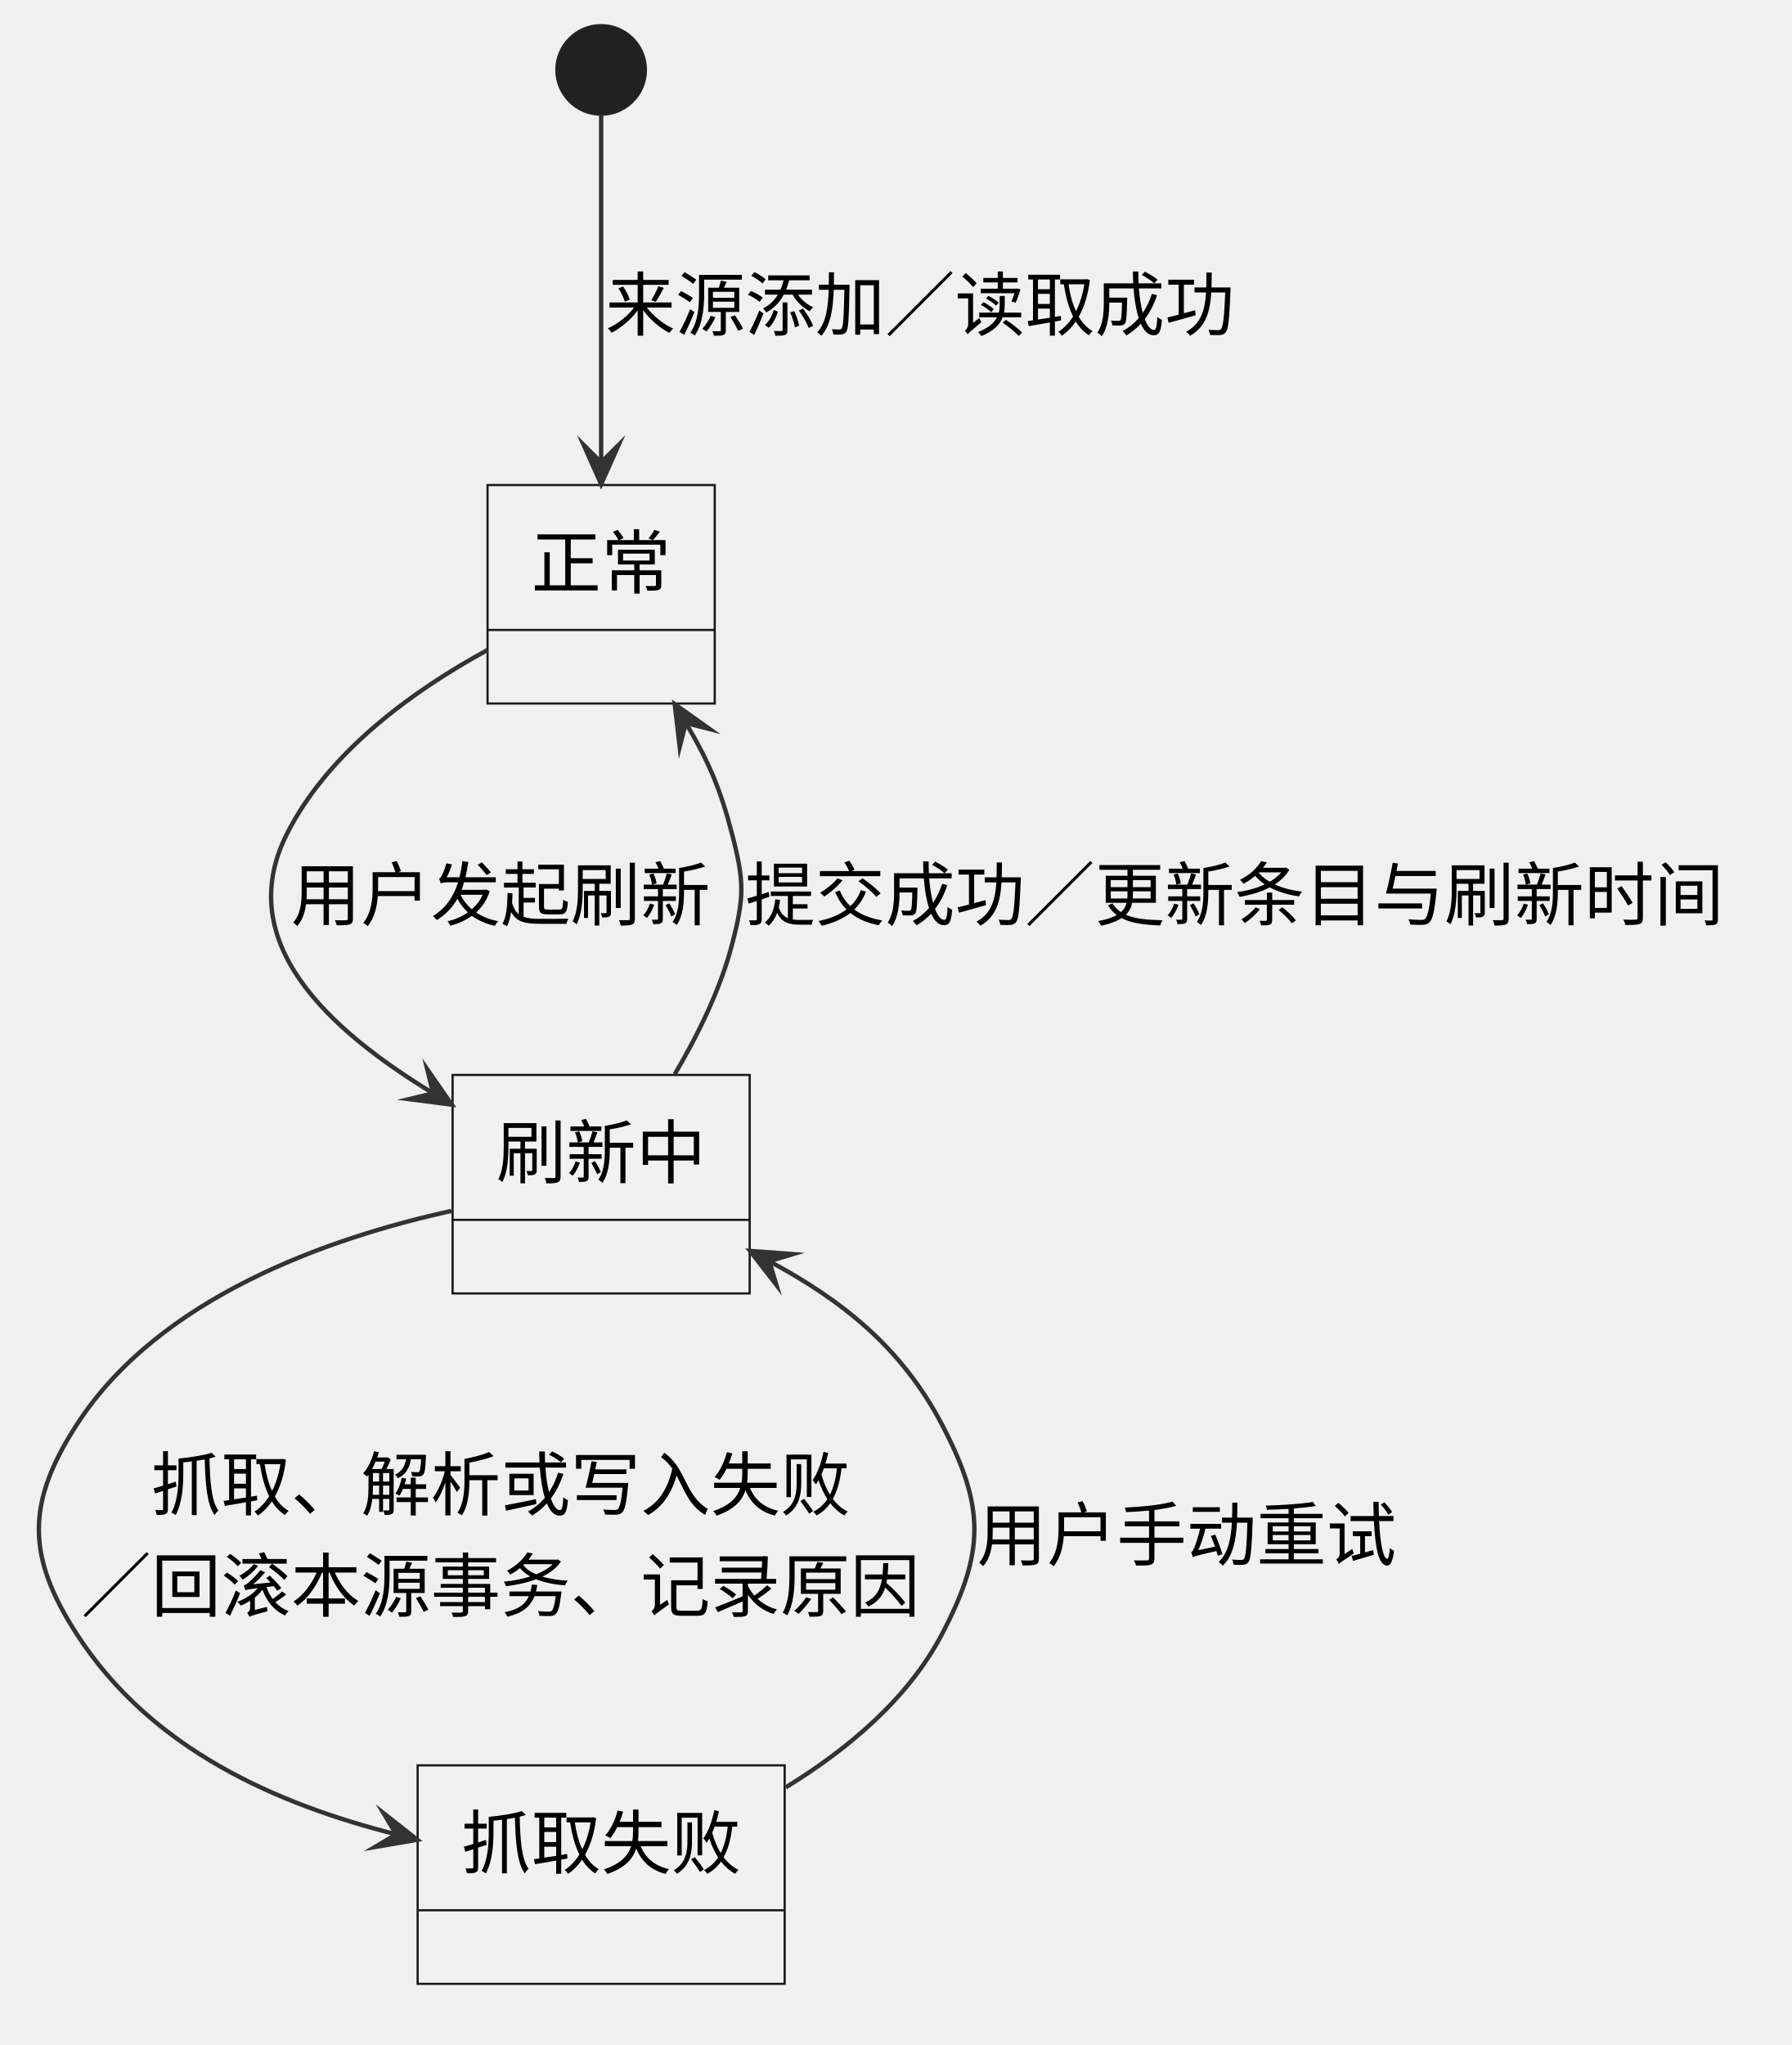
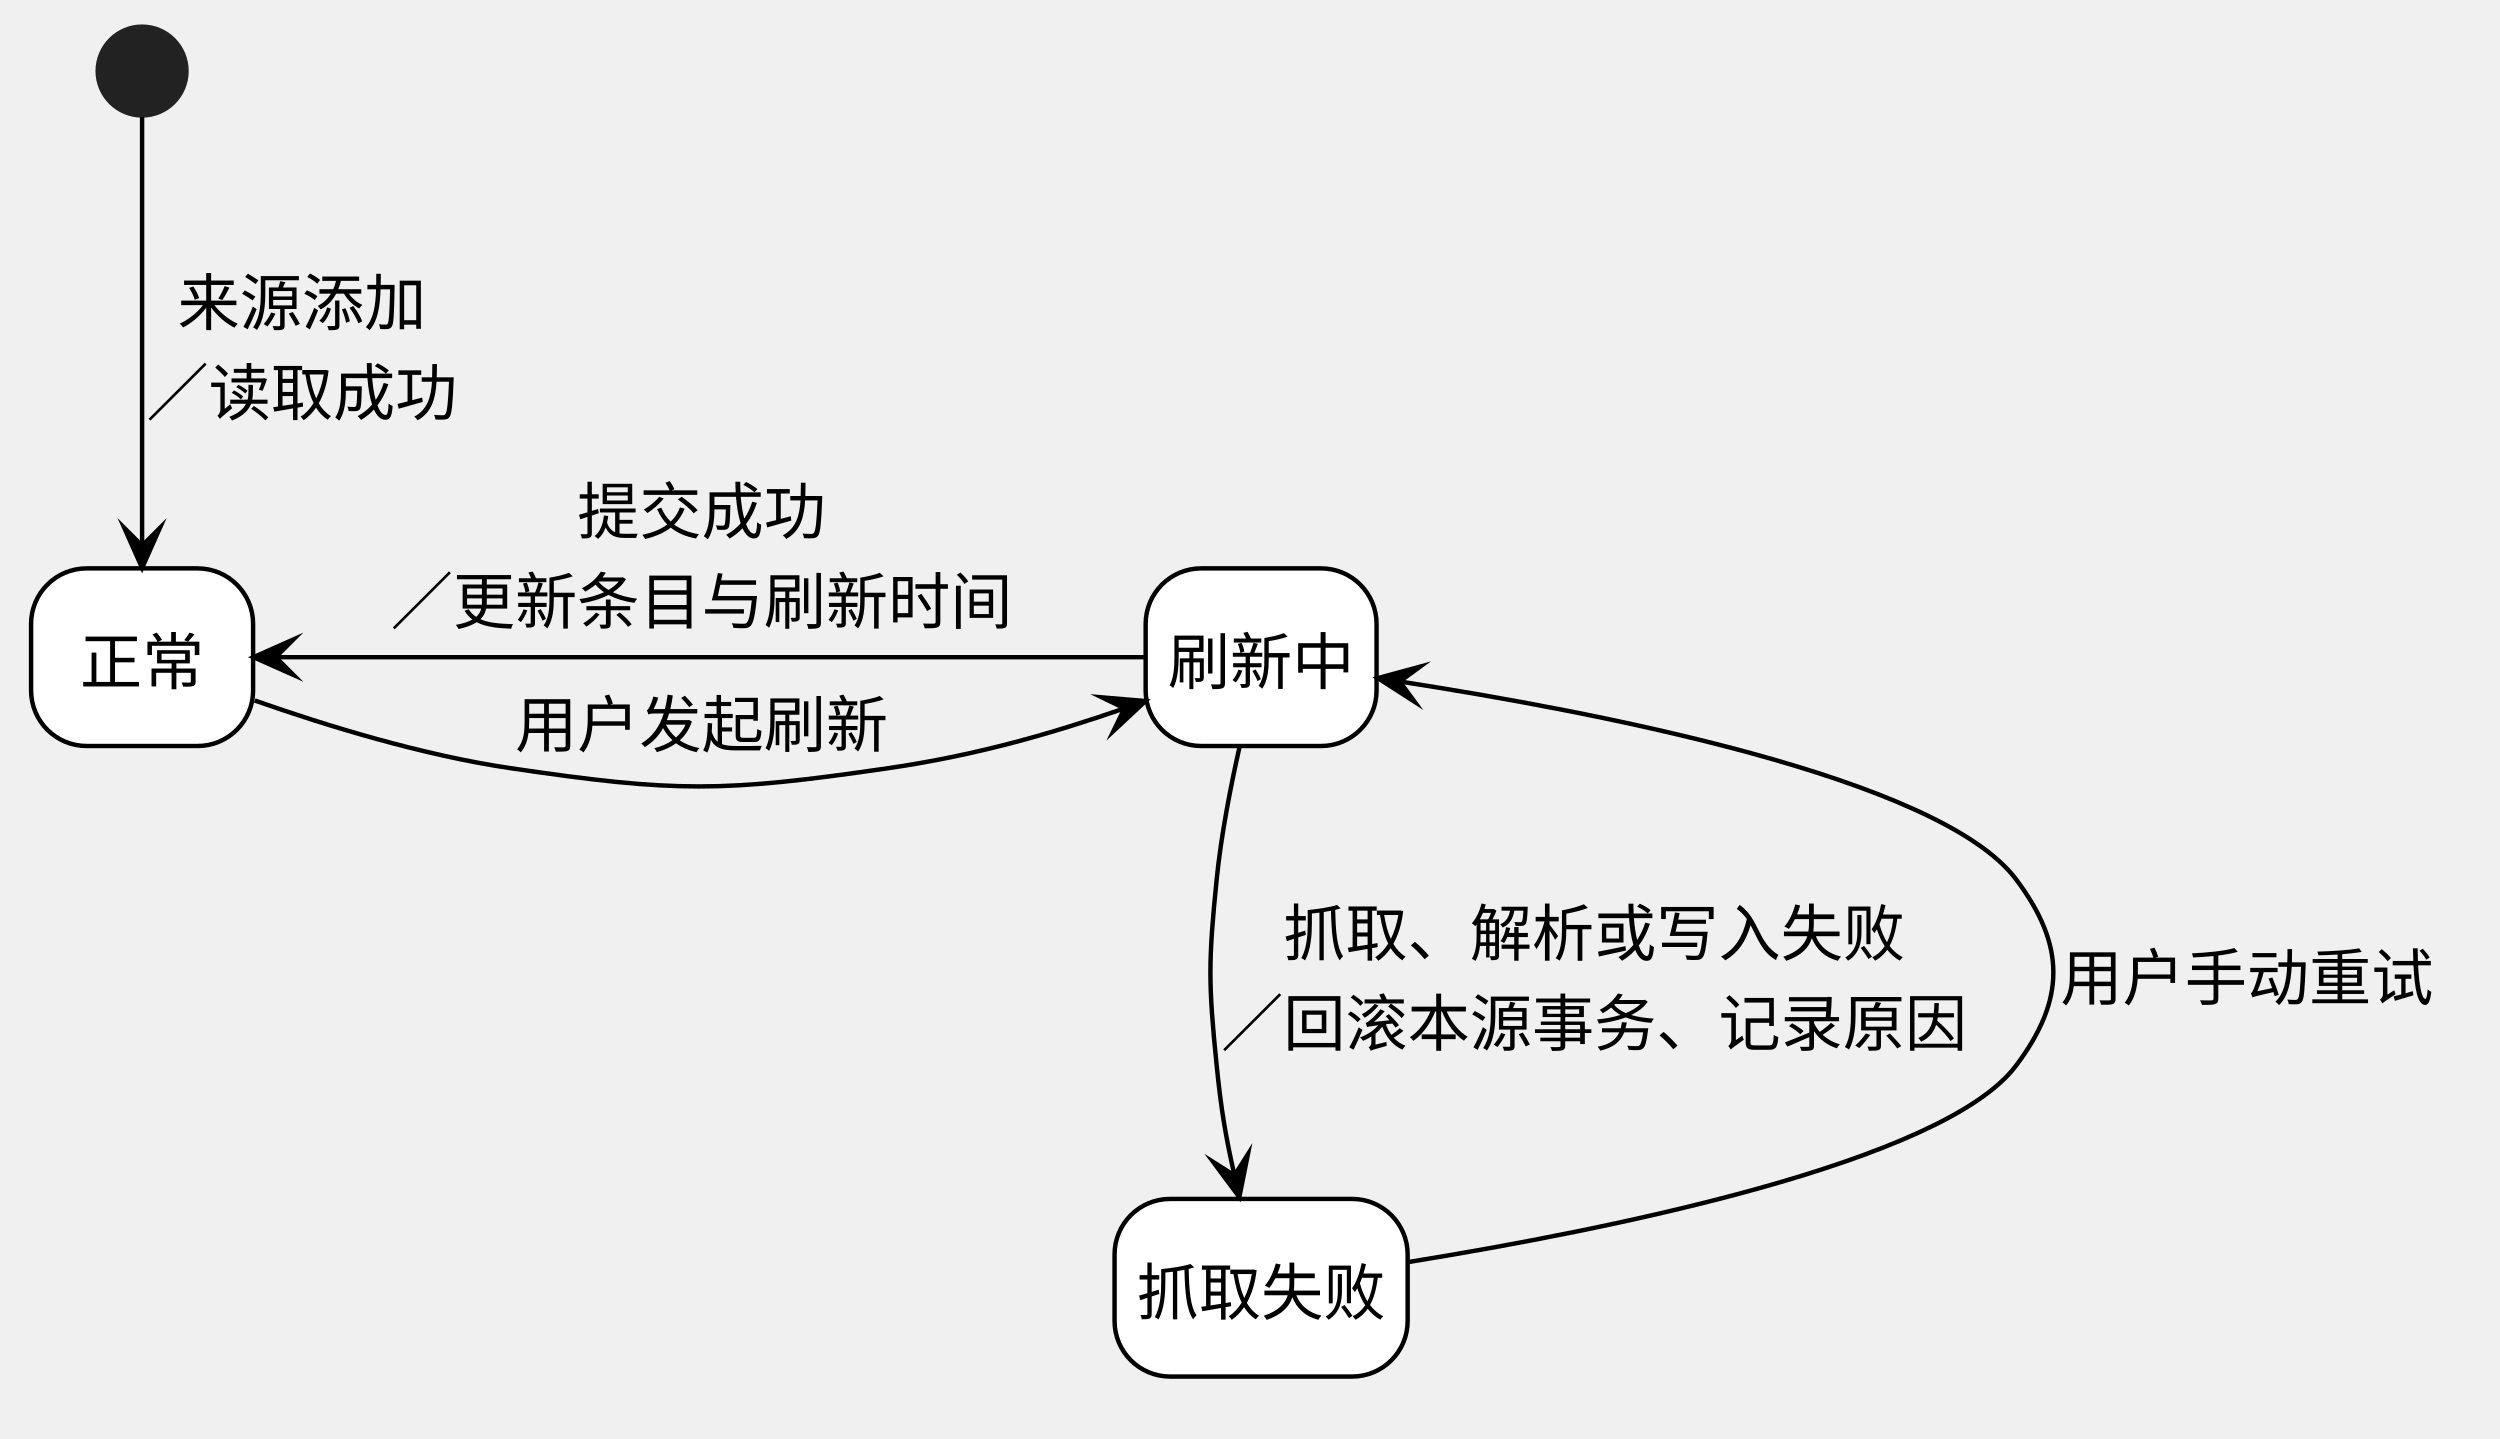
- <svg xmlns="http://www.w3.org/2000/svg" version="1.1" data-diagram-type="STATE" style="width:410px;height:468px;background:#FFFFFF;" width="410px" height="468px" viewBox="0 0 410 468" zoomAndPan="magnify" preserveAspectRatio="none" contentStyleType="text/css">
+ <svg xmlns="http://www.w3.org/2000/svg" version="1.1" data-diagram-type="STATE" style="width:563px;height:324px;background:#FFFFFF;" width="563px" height="324px" viewBox="0 0 563 324" zoomAndPan="magnify" preserveAspectRatio="none" contentStyleType="text/css">
  <defs />
  <g font-family="sans-serif" lengthAdjust="spacing">
-     <g class="entity" data-qualified-name="Ready" id="ent0001" data-source-line="10">
-       <rect x="111.59" y="111" width="52" height="50" fill="#F1F1F1" style="stroke:#181818;stroke-width:0.5;" />
-       <line x1="111.59" y1="144.168" x2="163.59" y2="144.168" style="stroke:#181818;stroke-width:0.5;" />
-       <text x="121.59" y="134.56" fill="#000" font-size="16" textLength="32" font-family="Noto Sans CJK SC">正常</text>
+     <rect x="7" y="128" width="50" height="40" fill="#FFF" style="stroke:#000;stroke-width:1;" rx="12.5" ry="12.5" />
+     <text x="18" y="154.104" fill="#000" font-size="14" textLength="28" font-family="Noto Sans CJK SC">正常</text>
+     <rect x="258" y="128" width="52" height="40" fill="#FFF" style="stroke:#000;stroke-width:1;" rx="12.5" ry="12.5" />
+     <text x="263" y="154.104" fill="#000" font-size="14" textLength="42" font-family="Noto Sans CJK SC">刷新中</text>
+     <rect x="251" y="270" width="66" height="40" fill="#FFF" style="stroke:#000;stroke-width:1;" rx="12.5" ry="12.5" />
+     <text x="256" y="296.104" fill="#000" font-size="14" textLength="56" font-family="Noto Sans CJK SC">抓取失败</text>
+     <g class="start_entity" data-qualified-name=".start." id="ent0004" data-source-line="9">
+       <ellipse cx="32" cy="16" rx="10" ry="10" fill="#222" style="stroke:#222;stroke-width:1;" />
    </g>
-     <g class="entity" data-qualified-name="Refreshing" id="ent0002" data-source-line="11">
-       <rect x="103.59" y="246" width="68" height="50" fill="#F1F1F1" style="stroke:#181818;stroke-width:0.5;" />
-       <line x1="103.59" y1="279.168" x2="171.59" y2="279.168" style="stroke:#181818;stroke-width:0.5;" />
-       <text x="113.59" y="269.56" fill="#000" font-size="16" textLength="48" font-family="Noto Sans CJK SC">刷新中</text>
+     <g class="link" data-entity-1="ent0004" data-entity-2="ent0001" id="lnk5" data-source-line="9" data-link-type="dependency">
+       <path d="M32,26.35 C32,47.54 32,94.58 32,122.9" style="stroke:#000;stroke-width:1;" fill="none" id="*start*-to-Ready" />
+       <polygon points="32,127.9,36,118.9,32,122.9,28,118.9,32,127.9" fill="#000" style="stroke:#000;stroke-width:1;stroke-linejoin:miter;stroke-miterlimit:10;" />
+       <text x="40" y="73.24" fill="#000" font-size="14" textLength="56" font-family="Noto Sans CJK SC">来源添加</text>
+       <text x="33" y="93.512" fill="#000" font-size="14" textLength="70" font-family="Noto Sans CJK SC">／读取成功</text>
    </g>
-     <g class="entity" data-qualified-name="Failed" id="ent0003" data-source-line="12">
-       <rect x="95.59" y="404" width="84" height="50" fill="#F1F1F1" style="stroke:#181818;stroke-width:0.5;" />
-       <line x1="95.59" y1="437.168" x2="179.59" y2="437.168" style="stroke:#181818;stroke-width:0.5;" />
-       <text x="105.59" y="427.56" fill="#000" font-size="16" textLength="64" font-family="Noto Sans CJK SC">抓取失败</text>
+     <g class="link" data-entity-1="ent0001" data-entity-2="ent0002" id="lnk6" data-source-line="10" data-link-type="dependency">
+       <path d="M57.36,157.75 C73.57,163.45 95.2,170.08 115,173 C152.37,178.51 162.62,178.44 200,173 C219.87,170.11 236.865,165.186 253.235,159.516" style="stroke:#000;stroke-width:1;" fill="none" id="Ready-to-Refreshing" />
+       <polygon points="257.96,157.88,248.147,157.046,253.235,159.516,250.765,164.605,257.96,157.88" fill="#000" style="stroke:#000;stroke-width:1;stroke-linejoin:miter;stroke-miterlimit:10;" />
+       <text x="116" y="168.24" fill="#000" font-size="14" textLength="84" font-family="Noto Sans CJK SC">用户发起刷新</text>
    </g>
-     <g class="start_entity" data-qualified-name=".start." id="ent0004" data-source-line="13">
-       <ellipse cx="137.59" cy="16" rx="10" ry="10" fill="#222" style="stroke:#222;stroke-width:1;" />
+     <g class="link" data-entity-1="ent0002" data-entity-2="ent0001" id="lnk7" data-source-line="11" data-link-type="dependency">
+       <path d="M257.89,148 C209.17,148 110.01,148 62.08,148" style="stroke:#000;stroke-width:1;" fill="none" id="Refreshing-to-Ready" />
+       <polygon points="57.08,148,66.08,152,62.08,148,66.08,144,57.08,148" fill="#000" style="stroke:#000;stroke-width:1;stroke-linejoin:miter;stroke-miterlimit:10;" />
+       <text x="130" y="120.24" fill="#000" font-size="14" textLength="56" font-family="Noto Sans CJK SC">提交成功</text>
+       <text x="88" y="140.512" fill="#000" font-size="14" textLength="139.999" font-family="Noto Sans CJK SC">／更新条目与刷新时间</text>
    </g>
-     <g class="link" data-entity-1="ent0004" data-entity-2="ent0001" id="lnk5" data-source-line="13" data-link-type="dependency">
-       <path d="M137.59,26.26 C137.59,44.3 137.59,79.66 137.59,105.82" style="stroke:#333;stroke-width:1;" fill="none" id="*start*-to-Ready" />
-       <polygon points="137.59,110.82,141.59,101.82,137.59,105.82,133.59,101.82,137.59,110.82" fill="#333" style="stroke:#333;stroke-width:1;stroke-linejoin:miter;stroke-miterlimit:10;" />
-       <text x="138.59" y="75.56" fill="#000" font-size="16" textLength="144" font-family="Noto Sans CJK SC">来源添加／读取成功</text>
+     <g class="link" data-entity-1="ent0002" data-entity-2="ent0003" id="lnk8" data-source-line="12" data-link-type="dependency">
+       <path d="M279.1,168.41 C277.09,177.36 274.99,188.15 274,198 C272.12,216.57 272.12,221.43 274,240 C274.99,249.85 275.994,255.762 278.004,264.712" style="stroke:#000;stroke-width:1;" fill="none" id="Refreshing-to-Failed" />
+       <polygon points="279.1,269.59,281.031,259.932,278.004,264.712,273.225,261.685,279.1,269.59" fill="#000" style="stroke:#000;stroke-width:1;stroke-linejoin:miter;stroke-miterlimit:10;" />
+       <text x="289" y="215.24" fill="#000" font-size="14" textLength="139.999" font-family="Noto Sans CJK SC">抓取、解析或写入失败</text>
+       <text x="275" y="235.512" fill="#000" font-size="14" textLength="167.999" font-family="Noto Sans CJK SC">／回滚本源事务、记录原因</text>
    </g>
-     <g class="link" data-entity-1="ent0001" data-entity-2="ent0002" id="lnk6" data-source-line="14" data-link-type="dependency">
-       <path d="M111.58,148.75 C95.11,157.73 75.16,171.85 65.59,191 C53.31,215.56 75.019,235.531 99.129,250.201" style="stroke:#333;stroke-width:1;" fill="none" id="Ready-to-Refreshing" />
-       <polygon points="103.4,252.8,97.791,244.705,99.129,250.201,93.632,251.539,103.4,252.8" fill="#333" style="stroke:#333;stroke-width:1;stroke-linejoin:miter;stroke-miterlimit:10;" />
-       <text x="66.59" y="210.56" fill="#000" font-size="16" textLength="96" font-family="Noto Sans CJK SC">用户发起刷新</text>
-     </g>
-     <g class="link" data-entity-1="ent0002" data-entity-2="ent0001" id="lnk7" data-source-line="15" data-link-type="dependency">
-       <path d="M154.43,245.85 C159.73,236.89 164.9,226.38 167.59,216 C170.37,205.24 170.37,201.76 167.59,191 C164.9,180.62 162.276,174.413 156.976,165.453" style="stroke:#333;stroke-width:1;" fill="none" id="Refreshing-to-Ready" />
-       <polygon points="154.43,161.15,155.569,170.933,156.976,165.453,162.455,166.86,154.43,161.15" fill="#333" style="stroke:#333;stroke-width:1;stroke-linejoin:miter;stroke-miterlimit:10;" />
-       <text x="170.59" y="210.56" fill="#000" font-size="16" textLength="224" font-family="Noto Sans CJK SC">提交成功／更新条目与刷新时间</text>
-     </g>
-     <g class="link" data-entity-1="ent0002" data-entity-2="ent0003" id="lnk8" data-source-line="16" data-link-type="dependency">
-       <path d="M103.32,277.12 C74.96,283.36 36.38,296.94 17.59,326 C6,343.91 6,356.09 17.59,374 C34.71,400.47 63.394,412.869 90.674,419.799" style="stroke:#333;stroke-width:1;" fill="none" id="Refreshing-to-Failed" />
-       <polygon points="95.52,421.03,87.782,414.937,90.674,419.799,85.812,422.691,95.52,421.03" fill="#333" style="stroke:#333;stroke-width:1;stroke-linejoin:miter;stroke-miterlimit:10;" />
-       <text x="34.59" y="345.56" fill="#000" font-size="16" textLength="160" font-family="Noto Sans CJK SC">抓取、解析或写入失败</text>
-       <text x="18.59" y="368.728" fill="#000" font-size="16" textLength="192" font-family="Noto Sans CJK SC">／回滚本源事务、记录原因</text>
-     </g>
-     <g class="link" data-entity-1="ent0003" data-entity-2="ent0002" id="lnk9" data-source-line="17" data-link-type="dependency">
-       <path d="M179.84,409.04 C193.82,400.48 207.79,388.88 215.59,374 C225.49,355.1 225.49,344.9 215.59,326 C206.26,308.2 192.515,297.465 176.065,288.635" style="stroke:#333;stroke-width:1;" fill="none" id="Failed-to-Refreshing" />
-       <polygon points="171.66,286.27,177.698,294.051,176.065,288.635,181.482,287.002,171.66,286.27" fill="#333" style="stroke:#333;stroke-width:1;stroke-linejoin:miter;stroke-miterlimit:10;" />
-       <text x="223.59" y="357.06" fill="#000" font-size="16" textLength="96" font-family="Noto Sans CJK SC">用户手动重试</text>
+     <g class="link" data-entity-1="ent0003" data-entity-2="ent0002" id="lnk9" data-source-line="13" data-link-type="dependency">
+       <path d="M317.15,284.21 C361.8,277 437.56,261.84 454,240 C465.22,225.08 465.22,212.92 454,198 C436.69,174.99 358.481,160.164 315.221,153.474" style="stroke:#000;stroke-width:1;" fill="none" id="Failed-to-Refreshing" />
+       <polygon points="310.28,152.71,318.563,158.038,315.221,153.474,319.786,150.132,310.28,152.71" fill="#000" style="stroke:#000;stroke-width:1;stroke-linejoin:miter;stroke-miterlimit:10;" />
+       <text x="464" y="225.24" fill="#000" font-size="14" textLength="84" font-family="Noto Sans CJK SC">用户手动重试</text>
    </g>
  </g>
</svg>
